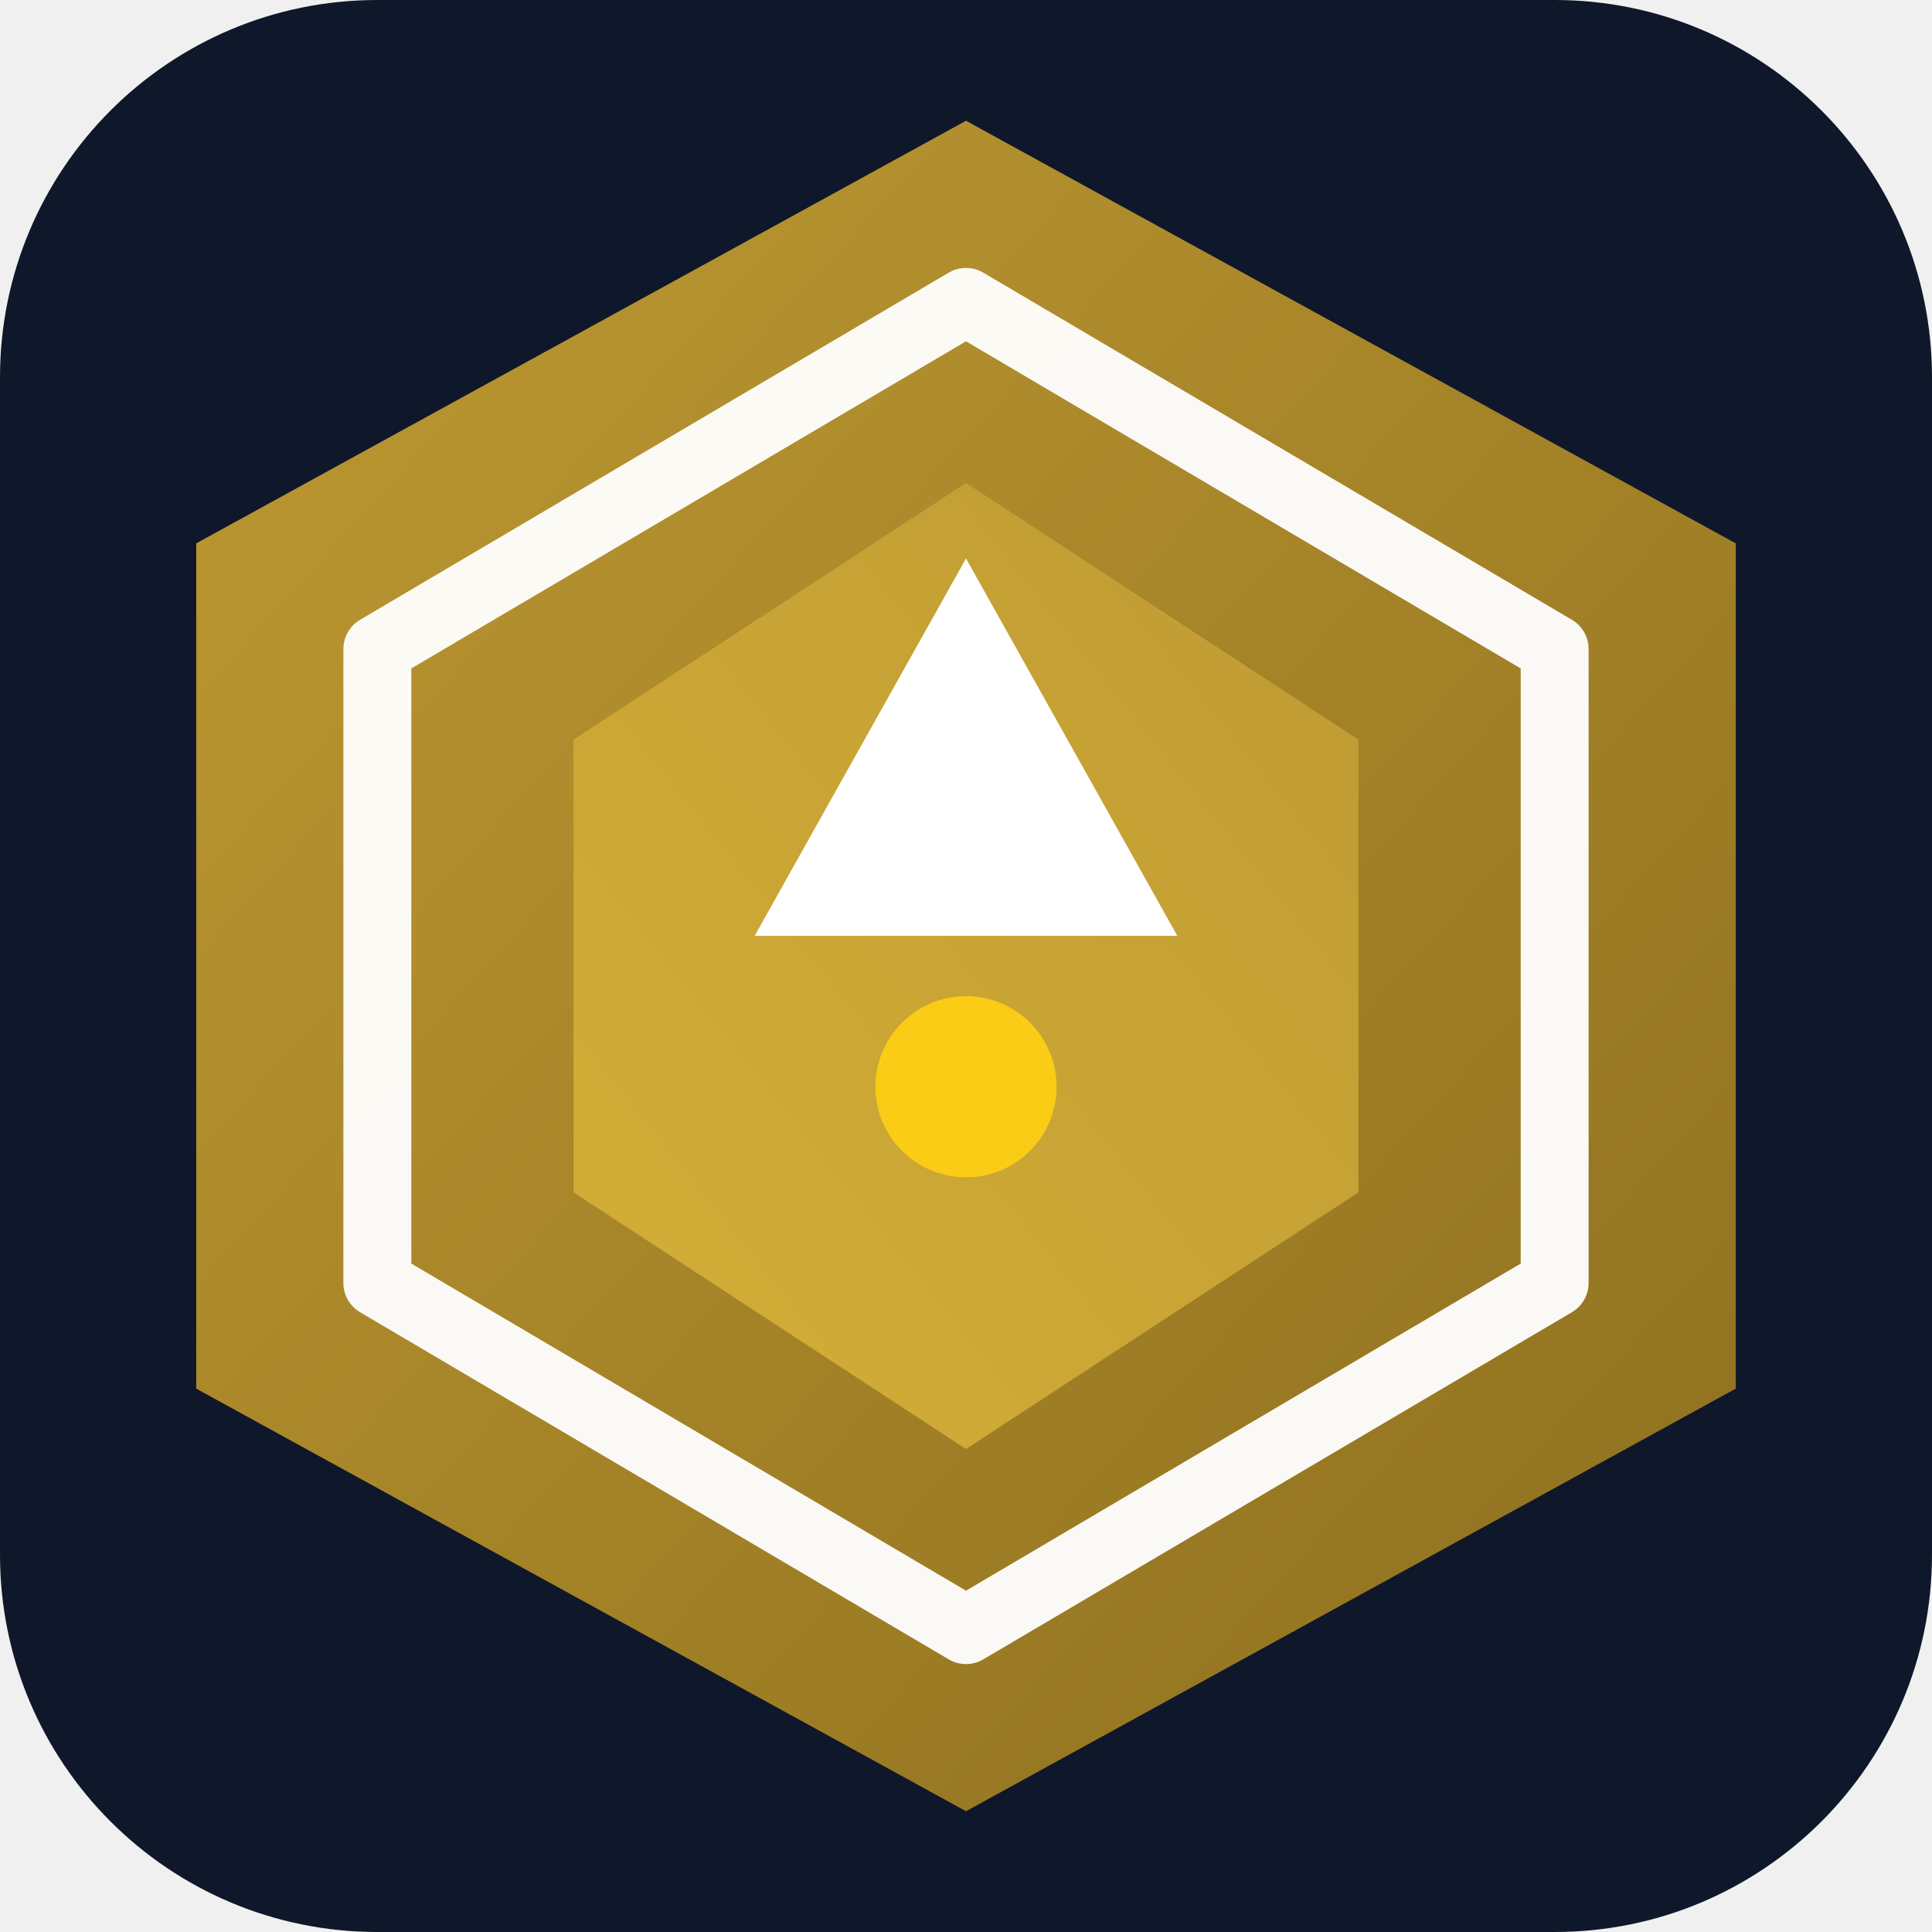
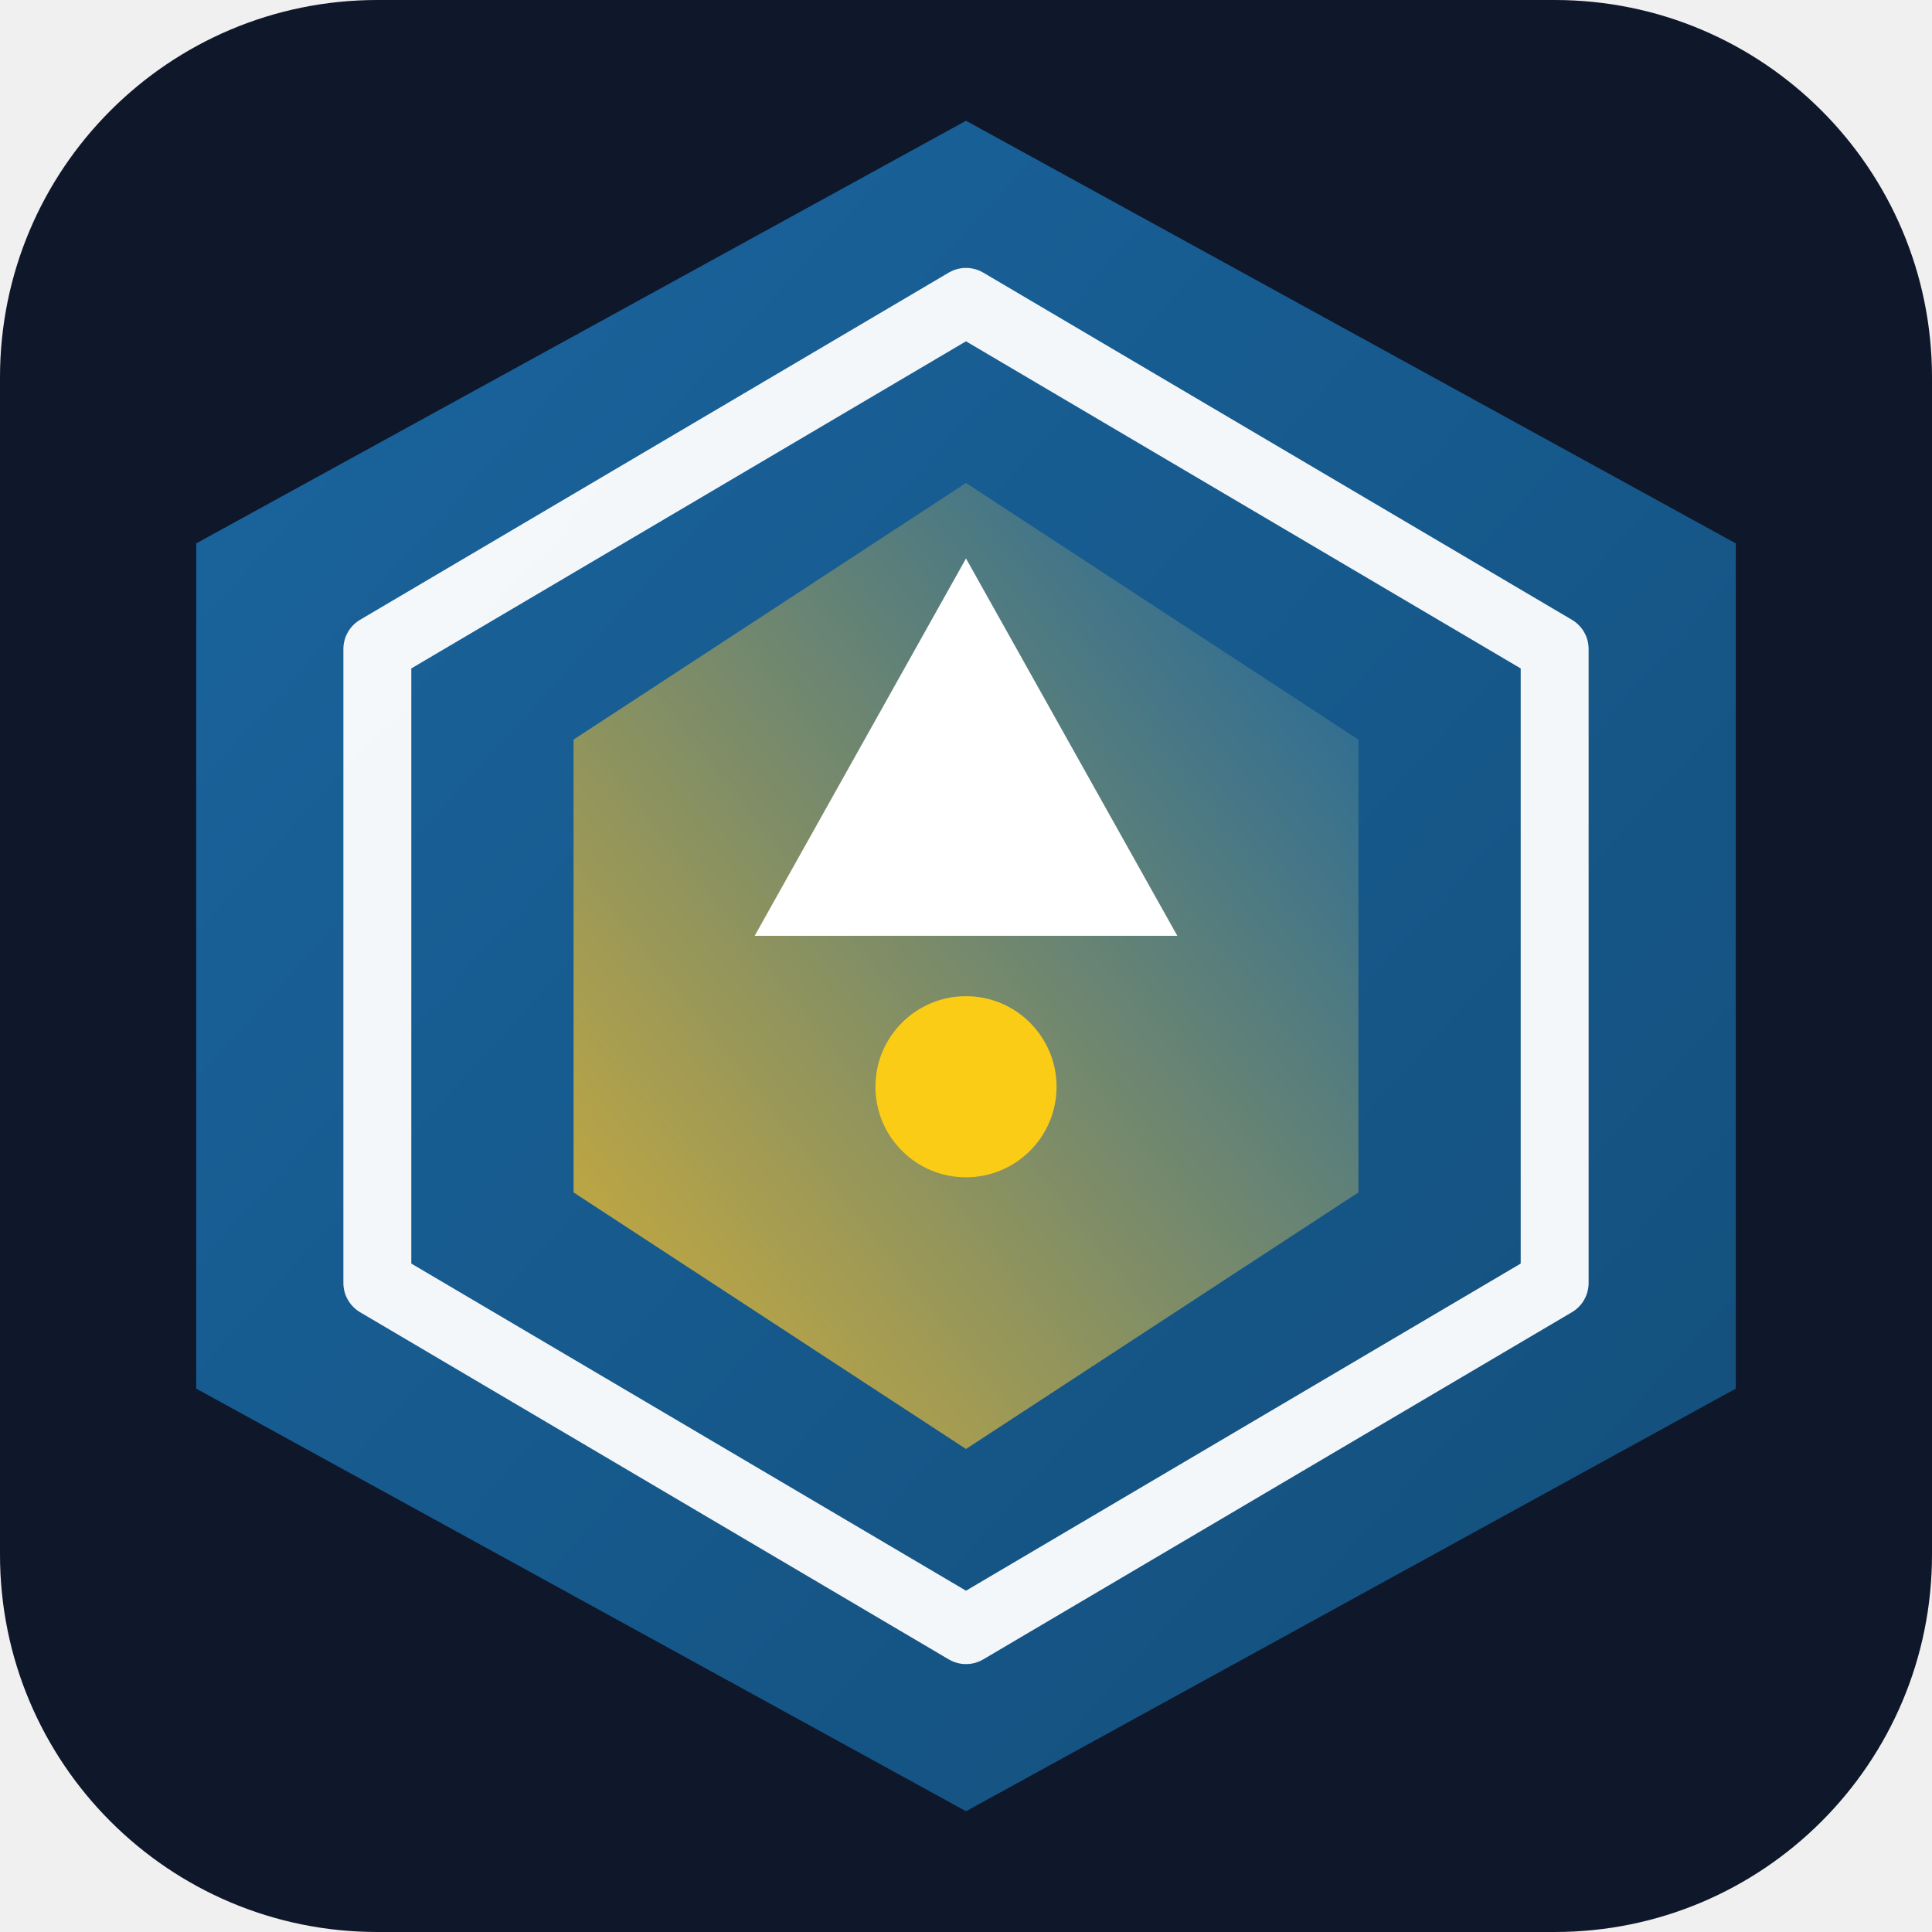
<svg xmlns="http://www.w3.org/2000/svg" viewBox="0 0 512 512">
  <defs>
    <linearGradient id="pwaGrad1" x1="0%" y1="0%" x2="100%" y2="100%">
-       <stop offset="0%" stop-color="#BF9A33" />
-       <stop offset="100%" stop-color="#8C6E1E" />
+       <stop offset="0%" stop-color="#1A659F" />
+       <stop offset="100%" stop-color="#134e7a" />
    </linearGradient>
    <linearGradient id="pwaGrad2" x1="0%" y1="100%" x2="100%" y2="0%">
      <stop offset="0%" stop-color="#D4AF37" />
-       <stop offset="100%" stop-color="#BF9A33" />
+       <stop offset="100%" stop-color="#1A659F" />
    </linearGradient>
  </defs>
  <rect width="512" height="512" rx="100" fill="#0f172a" />
  <path d="M256 32 L460 144 V368 L256 480 L52 368 V144 Z" fill="url(#pwaGrad1)" />
  <path d="M256 80 L412 172 V340 L256 432 L100 340 V172 Z" stroke="#ffffff" stroke-width="18" stroke-linejoin="round" fill="none" opacity="0.95" />
  <path d="M256 128 L360 196 V316 L256 384 L152 316 V196 Z" fill="url(#pwaGrad2)" />
  <path d="M256 148 L312 248 H200 Z" fill="#ffffff" />
  <circle cx="256" cy="288" r="24" fill="#facc15" />
</svg>
